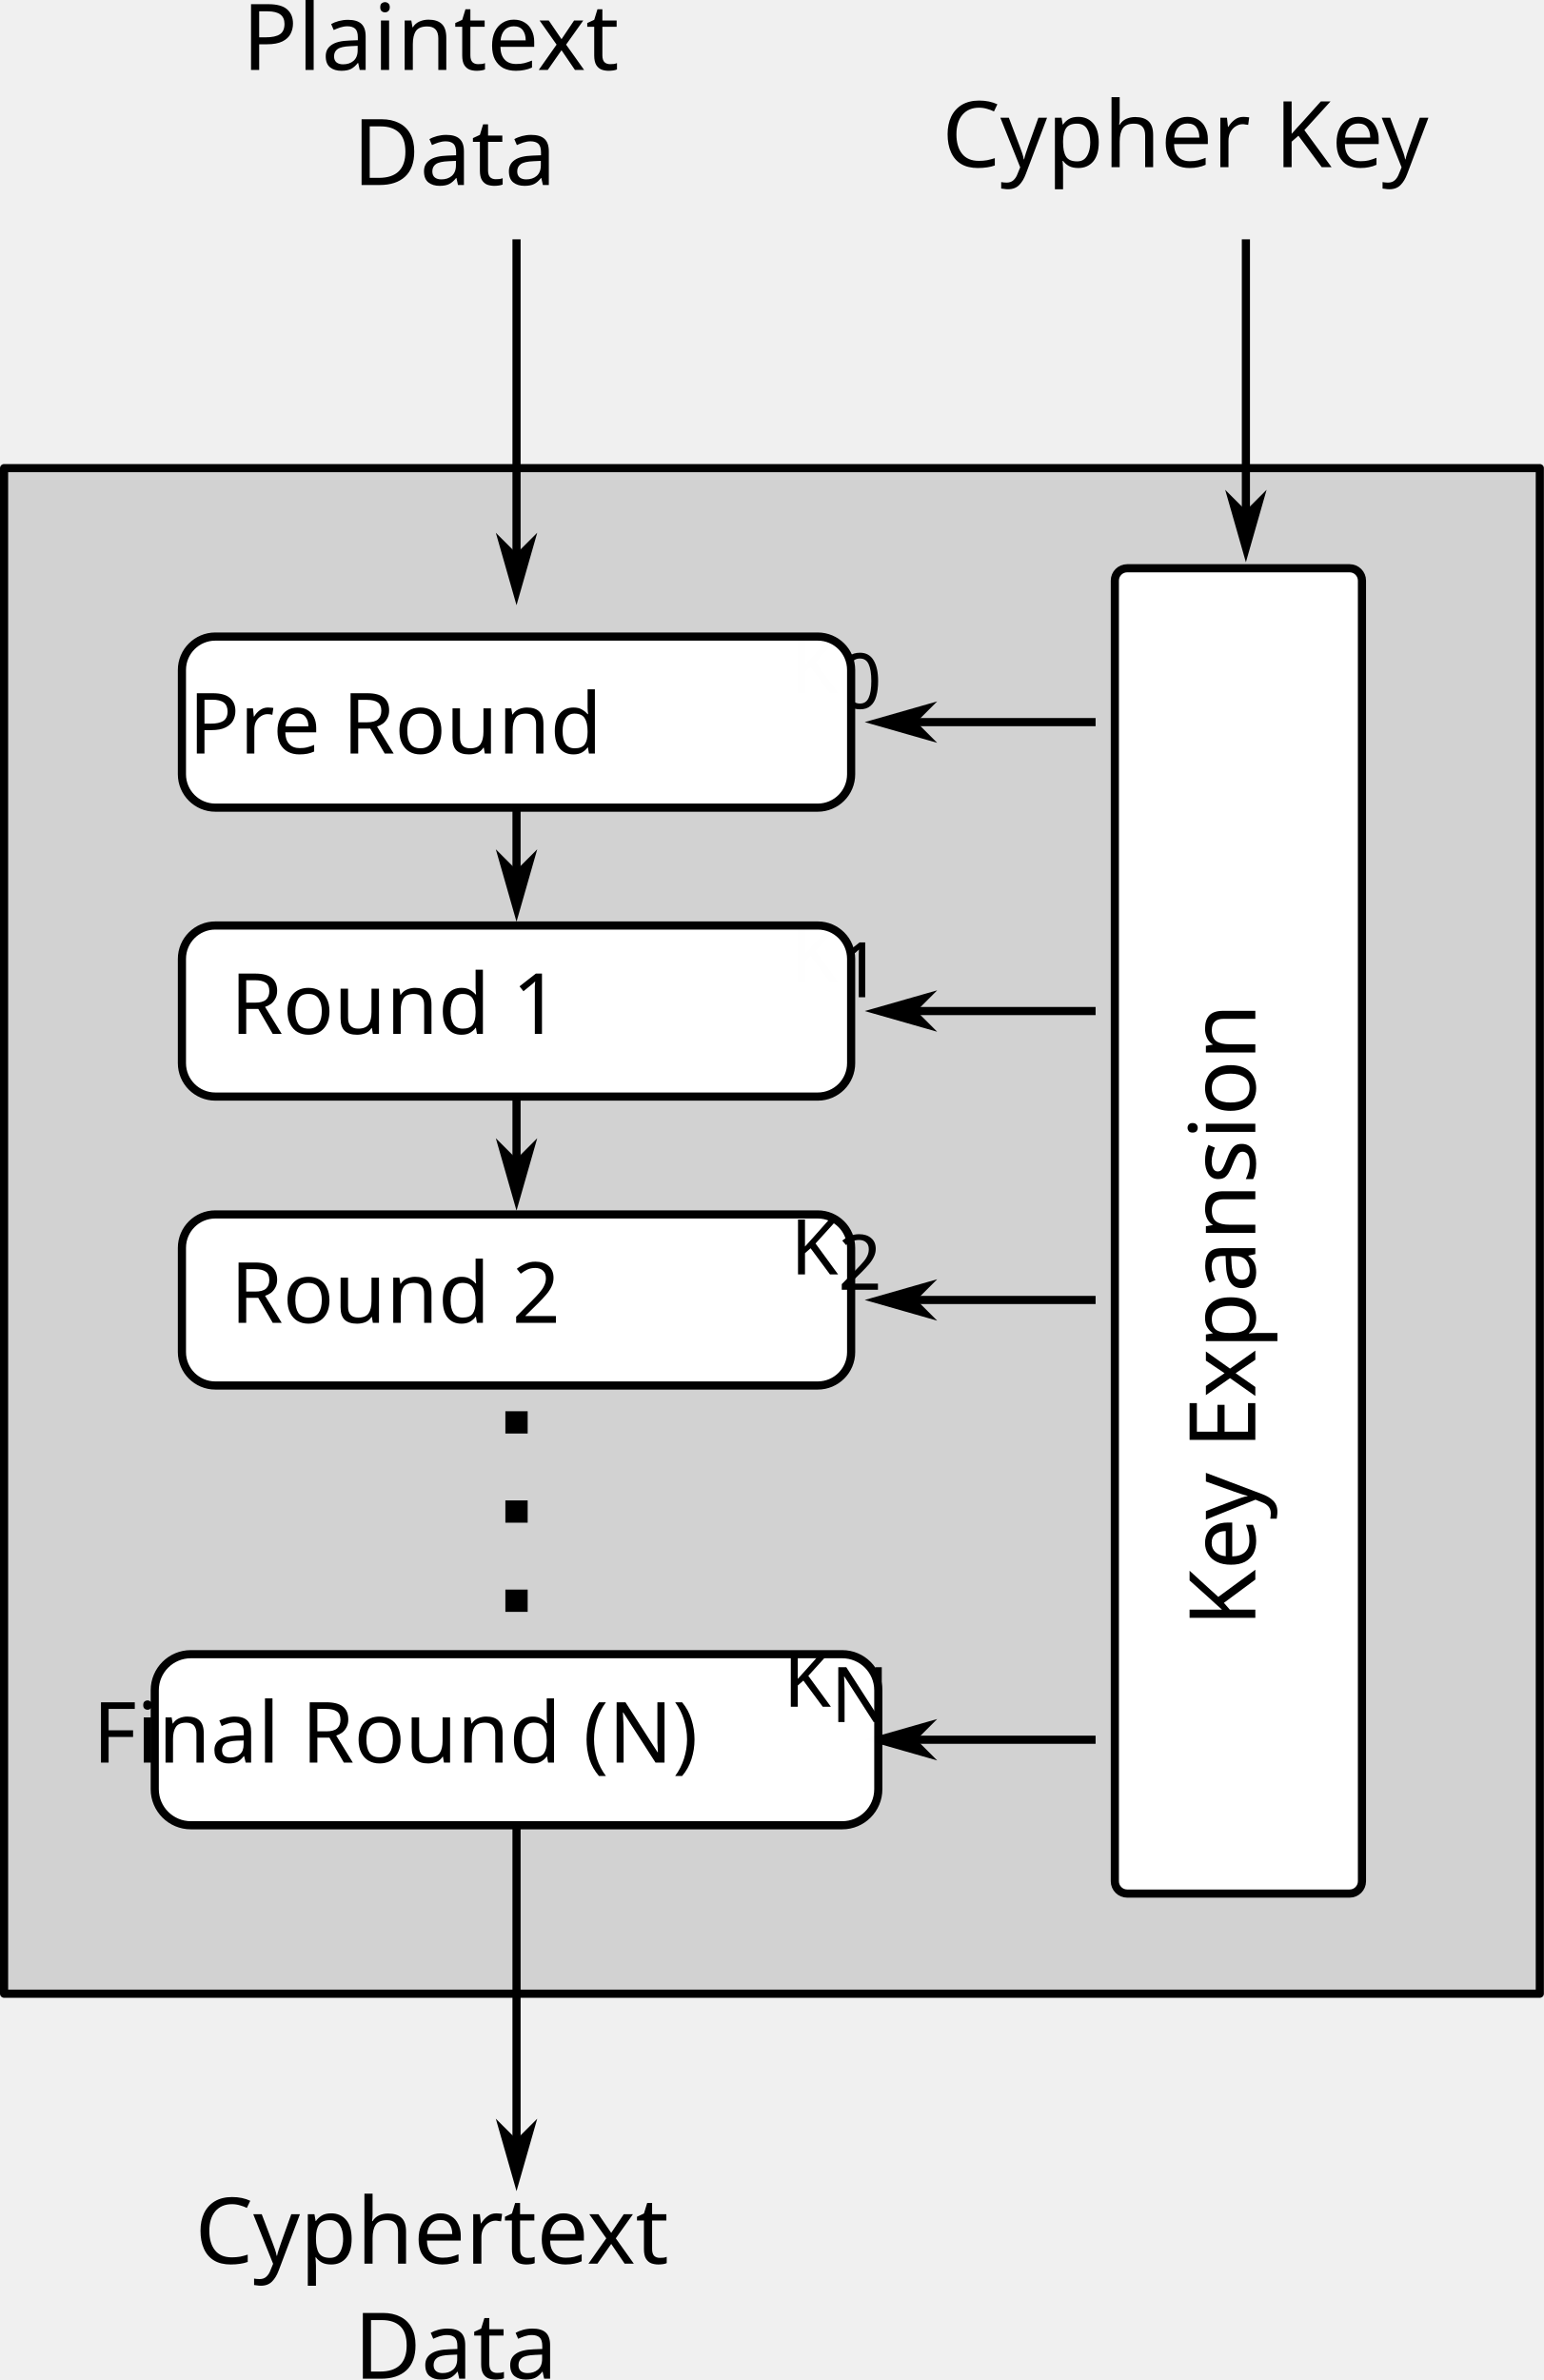
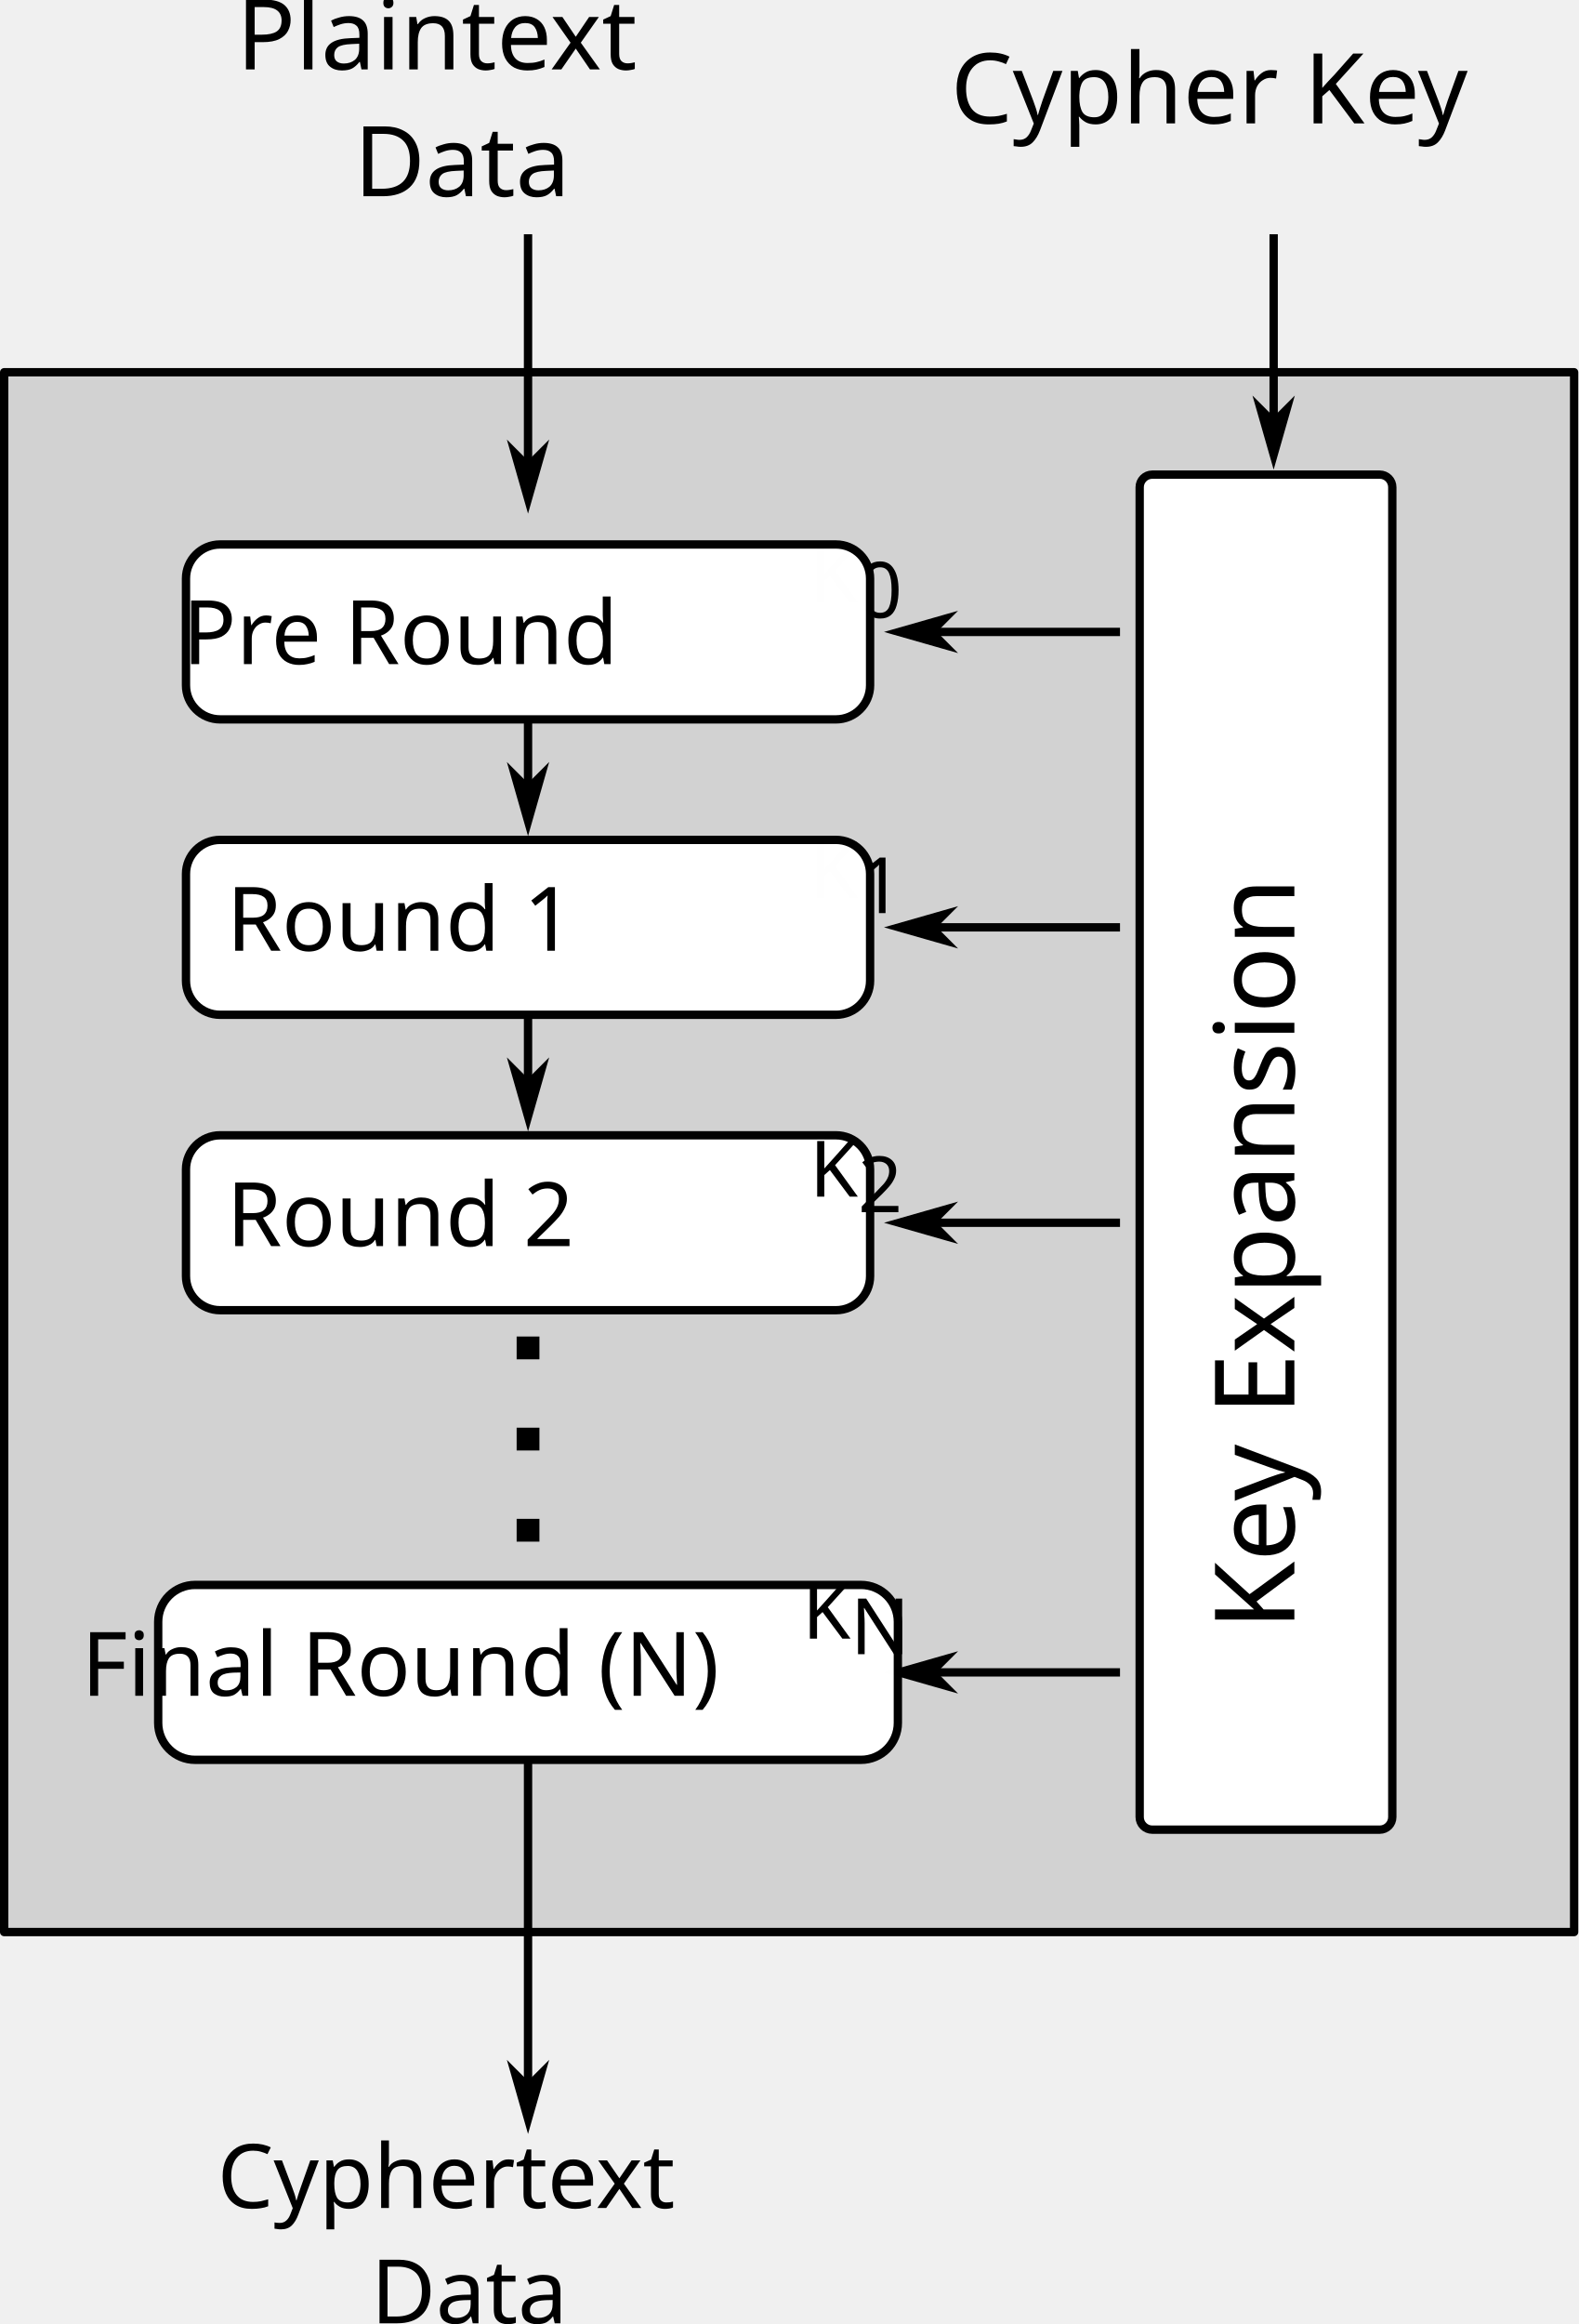
- <svg xmlns="http://www.w3.org/2000/svg" width="142.007mm" height="218.892mm" viewBox="0 0 142.007 218.892" version="1.1" id="svg62311">
+ <svg xmlns="http://www.w3.org/2000/svg" width="142.007mm" height="209.051mm" viewBox="0 0 142.007 209.051" version="1.1" id="svg62311">
  <defs id="defs62305">
    <marker style="overflow:visible" id="Arrow1Mend-3-2-3-1-5-6" refX="0" refY="0" orient="auto">
      <path transform="matrix(-0.4,0,0,-0.4,-4,0)" style="fill:#000000;fill-opacity:1;fill-rule:evenodd;stroke:#000000;stroke-width:1pt;stroke-opacity:1" d="M 0,0 5,-5 -12.5,0 5,5 Z" id="path956-8-1-0-5-0-8" />
    </marker>
    <marker style="overflow:visible" id="Arrow1Mend-3-2-3-1-5-6-2" refX="0" refY="0" orient="auto">
      <path transform="matrix(-0.4,0,0,-0.4,-4,0)" style="fill:#000000;fill-opacity:1;fill-rule:evenodd;stroke:#000000;stroke-width:1pt;stroke-opacity:1" d="M 0,0 5,-5 -12.5,0 5,5 Z" id="path956-8-1-0-5-0-8-3" />
    </marker>
    <marker style="overflow:visible" id="Arrow1Mend-3-2-3-1-5-6-2-4" refX="0" refY="0" orient="auto">
      <path transform="matrix(-0.4,0,0,-0.4,-4,0)" style="fill:#000000;fill-opacity:1;fill-rule:evenodd;stroke:#000000;stroke-width:1pt;stroke-opacity:1" d="M 0,0 5,-5 -12.5,0 5,5 Z" id="path956-8-1-0-5-0-8-3-3" />
    </marker>
    <marker style="overflow:visible" id="Arrow1Mend-3-2-3-1-5-6-2-4-4" refX="0" refY="0" orient="auto">
      <path transform="matrix(-0.4,0,0,-0.4,-4,0)" style="fill:#000000;fill-opacity:1;fill-rule:evenodd;stroke:#000000;stroke-width:1pt;stroke-opacity:1" d="M 0,0 5,-5 -12.5,0 5,5 Z" id="path956-8-1-0-5-0-8-3-3-4" />
    </marker>
    <marker style="overflow:visible" id="Arrow1Mend-3-2-3-1-5-6-6" refX="0" refY="0" orient="auto">
      <path transform="matrix(-0.4,0,0,-0.4,-4,0)" style="fill:#000000;fill-opacity:1;fill-rule:evenodd;stroke:#000000;stroke-width:1pt;stroke-opacity:1" d="M 0,0 5,-5 -12.5,0 5,5 Z" id="path956-8-1-0-5-0-8-0" />
    </marker>
    <marker style="overflow:visible" id="Arrow1Mend-3-2-3-1-5-6-6-2" refX="0" refY="0" orient="auto">
      <path transform="matrix(-0.4,0,0,-0.4,-4,0)" style="fill:#000000;fill-opacity:1;fill-rule:evenodd;stroke:#000000;stroke-width:1pt;stroke-opacity:1" d="M 0,0 5,-5 -12.5,0 5,5 Z" id="path956-8-1-0-5-0-8-0-8" />
    </marker>
    <marker style="overflow:visible" id="Arrow1Mend-3-2-3-1-5-6-6-2-3" refX="0" refY="0" orient="auto">
      <path transform="matrix(-0.4,0,0,-0.4,-4,0)" style="fill:#000000;fill-opacity:1;fill-rule:evenodd;stroke:#000000;stroke-width:1pt;stroke-opacity:1" d="M 0,0 5,-5 -12.5,0 5,5 Z" id="path956-8-1-0-5-0-8-0-8-1" />
    </marker>
    <marker style="overflow:visible" id="Arrow1Mend-3-2-3-1-5-6-6-2-3-1" refX="0" refY="0" orient="auto">
      <path transform="matrix(-0.4,0,0,-0.4,-4,0)" style="fill:#000000;fill-opacity:1;fill-rule:evenodd;stroke:#000000;stroke-width:1pt;stroke-opacity:1" d="M 0,0 5,-5 -12.5,0 5,5 Z" id="path956-8-1-0-5-0-8-0-8-1-9" />
    </marker>
    <marker style="overflow:visible" id="Arrow1Mend-3-2-3-1-5-6-2-4-4-0" refX="0" refY="0" orient="auto">
      <path transform="matrix(-0.4,0,0,-0.4,-4,0)" style="fill:#000000;fill-opacity:1;fill-rule:evenodd;stroke:#000000;stroke-width:1pt;stroke-opacity:1" d="M 0,0 5,-5 -12.5,0 5,5 Z" id="path956-8-1-0-5-0-8-3-3-4-0" />
    </marker>
    <marker style="overflow:visible" id="Arrow1Mend-3-2-3-1-5-6-6-5" refX="0" refY="0" orient="auto">
      <path transform="matrix(-0.4,0,0,-0.4,-4,0)" style="fill:#000000;fill-opacity:1;fill-rule:evenodd;stroke:#000000;stroke-width:1pt;stroke-opacity:1" d="M 0,0 5,-5 -12.5,0 5,5 Z" id="path956-8-1-0-5-0-8-0-1" />
    </marker>
    <marker style="overflow:visible" id="Arrow1Mend-3-2-3-1-5-6-6-5-4" refX="0" refY="0" orient="auto">
      <path transform="matrix(-0.4,0,0,-0.4,-4,0)" style="fill:#000000;fill-opacity:1;fill-rule:evenodd;stroke:#000000;stroke-width:1pt;stroke-opacity:1" d="M 0,0 5,-5 -12.5,0 5,5 Z" id="path956-8-1-0-5-0-8-0-1-8" />
    </marker>
    <marker style="overflow:visible" id="Arrow1Mend-3-2-3-1-5-6-6-5-7" refX="0" refY="0" orient="auto">
      <path transform="matrix(-0.4,0,0,-0.4,-4,0)" style="fill:#000000;fill-opacity:1;fill-rule:evenodd;stroke:#000000;stroke-width:1pt;stroke-opacity:1" d="M 0,0 5,-5 -12.5,0 5,5 Z" id="path956-8-1-0-5-0-8-0-1-6" />
    </marker>
  </defs>
-   <g id="layer1" transform="translate(-30.71119,-1.25914)">
+   <g id="layer1" transform="translate(-30.71119,-10.82877)">
    <rect style="opacity:0.994;fill:#000000;fill-opacity:0.127;stroke:#000000;stroke-width:0.75;stroke-linecap:butt;stroke-linejoin:round;stroke-miterlimit:4;stroke-dasharray:none;stroke-dashoffset:3.15" id="rect64271" width="141.257" height="140.311" x="31.086" y="44.313" />
    <g id="g66104">
-       <rect style="opacity:0.994;fill:#ffffff;fill-opacity:1;stroke:#000000;stroke-width:0.75;stroke-linecap:round;stroke-miterlimit:4;stroke-dasharray:none;stroke-dashoffset:0;stroke-opacity:1" id="rect27942-7-5" width="22.73" height="121.891" x="133.254" y="53.523" rx="1.134" />
-       <text xml:space="preserve" style="font-size:8.467px;line-height:1.25;font-family:sans-serif;text-align:center;letter-spacing:0px;word-spacing:0px;text-anchor:middle;stroke-width:0.265" x="-114.506" y="146.177" id="text27946-8-4" transform="rotate(-90)">
-         <tspan id="tspan27944-6-2" x="-114.506" y="146.177" style="font-size:8.467px;stroke-width:0.265">Key Expansion</tspan>
+       <rect style="opacity:0.994;fill:#ffffff;fill-opacity:1;stroke:#000000;stroke-width:0.75;stroke-linecap:round;stroke-miterlimit:4;stroke-dasharray:none;stroke-dashoffset:0;stroke-opacity:1" id="rect27942-7-5" width="22.73" height="121.891" x="133.254" y="53.523" rx="1.134" ry="1.134" />
+       <text xml:space="preserve" style="font-size:10px;line-height:1.25;font-family:sans-serif;text-align:center;letter-spacing:0px;word-spacing:0px;text-anchor:middle;stroke-width:0.265" x="-114.524" y="147.169" id="text27946-8-4" transform="rotate(-90)">
+         <tspan id="tspan27944-6-2" x="-114.524" y="147.169" style="font-style:normal;font-variant:normal;font-weight:normal;font-stretch:normal;font-size:10px;font-family:Barlow;-inkscape-font-specification:Barlow;stroke-width:0.265">Key Expansion</tspan>
      </text>
      <path style="fill:none;stroke:#000000;stroke-width:0.75;stroke-linecap:butt;stroke-linejoin:miter;stroke-miterlimit:4;stroke-dasharray:none;stroke-opacity:1;marker-end:url(#Arrow1Mend-3-2-3-1-5-6)" d="M 131.484,67.673 H 111.727" id="path945-74-6-2-6-0-3" />
-       <text xml:space="preserve" style="font-size:7.056px;line-height:1.25;font-family:sans-serif;text-align:center;letter-spacing:0px;word-spacing:0px;text-anchor:middle;stroke-width:0.265" x="122.299" y="65.005" id="text63203">
-         <tspan id="tspan63201" x="122.299" y="65.005" style="font-size:7.056px;stroke-width:0.265">K<tspan style="font-size:7.056px;baseline-shift:sub" id="tspan63205">0</tspan>
+       <text xml:space="preserve" style="font-size:7px;line-height:1.25;font-family:sans-serif;text-align:center;letter-spacing:0px;word-spacing:0px;text-anchor:middle;stroke-width:0.265" x="122.299" y="65.005" id="text63203">
+         <tspan id="tspan63201" x="122.299" y="65.005" style="font-style:normal;font-variant:normal;font-weight:normal;font-stretch:normal;font-size:7px;font-family:Barlow;-inkscape-font-specification:Barlow;stroke-width:0.265">K<tspan style="font-style:normal;font-variant:normal;font-weight:normal;font-stretch:normal;font-size:7px;font-family:Barlow;-inkscape-font-specification:Barlow;baseline-shift:sub" id="tspan63205">0</tspan>
        </tspan>
      </text>
      <path style="fill:none;stroke:#000000;stroke-width:0.75;stroke-linecap:butt;stroke-linejoin:miter;stroke-miterlimit:4;stroke-dasharray:none;stroke-opacity:1;marker-end:url(#Arrow1Mend-3-2-3-1-5-6-2)" d="M 131.484,94.246 H 111.727" id="path945-74-6-2-6-0-3-9" />
-       <text xml:space="preserve" style="font-size:7.056px;line-height:1.25;font-family:sans-serif;text-align:center;letter-spacing:0px;word-spacing:0px;text-anchor:middle;stroke-width:0.265" x="122.299" y="91.569" id="text63203-6">
-         <tspan id="tspan63201-5" x="122.299" y="91.569" style="font-size:7.056px;stroke-width:0.265">K<tspan style="font-size:7.056px;baseline-shift:sub" id="tspan64263">1</tspan>
+       <text xml:space="preserve" style="font-size:7px;line-height:1.25;font-family:sans-serif;text-align:center;letter-spacing:0px;word-spacing:0px;text-anchor:middle;stroke-width:0.265" x="122.299" y="91.569" id="text63203-6">
+         <tspan id="tspan63201-5" x="122.299" y="91.569" style="font-style:normal;font-variant:normal;font-weight:normal;font-stretch:normal;font-size:7px;font-family:Barlow;-inkscape-font-specification:Barlow;stroke-width:0.265">K<tspan style="font-style:normal;font-variant:normal;font-weight:normal;font-stretch:normal;font-size:7px;font-family:Barlow;-inkscape-font-specification:Barlow;baseline-shift:sub" id="tspan64263">1</tspan>
        </tspan>
      </text>
      <path style="fill:none;stroke:#000000;stroke-width:0.75;stroke-linecap:butt;stroke-linejoin:miter;stroke-miterlimit:4;stroke-dasharray:none;stroke-opacity:1;marker-end:url(#Arrow1Mend-3-2-3-1-5-6-2-4)" d="M 131.484,120.819 H 111.727" id="path945-74-6-2-6-0-3-9-9" />
      <path style="fill:none;stroke:#000000;stroke-width:0.75;stroke-linecap:butt;stroke-linejoin:miter;stroke-miterlimit:4;stroke-dasharray:none;stroke-opacity:1;marker-end:url(#Arrow1Mend-3-2-3-1-5-6-2-4-4-0)" d="M 131.484,161.265 H 111.727" id="path945-74-6-2-6-0-3-9-9-0-2" />
      <g id="g65990">
        <g id="g27972" transform="translate(-1.235306,-317.4925)">
-           <rect style="opacity:0.994;fill:#ffffff;fill-opacity:1;stroke:#000000;stroke-width:0.75;stroke-linecap:round;stroke-miterlimit:4;stroke-dasharray:none;stroke-dashoffset:0;stroke-opacity:1" id="rect27942" width="61.554" height="15.734" x="48.68" y="430.444" rx="3.071" />
-           <text xml:space="preserve" style="font-size:7.761px;line-height:1.25;font-family:sans-serif;text-align:center;letter-spacing:0px;word-spacing:0px;text-anchor:middle;stroke-width:0.265" x="79.409" y="440.415" id="text27946">
-             <tspan id="tspan27944" x="79.409" y="440.415" style="font-size:7.761px;stroke-width:0.265">Round 2</tspan>
+           <rect style="opacity:0.994;fill:#ffffff;fill-opacity:1;stroke:#000000;stroke-width:0.75;stroke-linecap:round;stroke-miterlimit:4;stroke-dasharray:none;stroke-dashoffset:0;stroke-opacity:1" id="rect27942" width="61.554" height="15.734" x="48.68" y="430.444" rx="3.071" ry="3.071" />
+           <text xml:space="preserve" style="font-size:8px;line-height:1.25;font-family:sans-serif;text-align:center;letter-spacing:0px;word-spacing:0px;text-anchor:middle;stroke-width:0.265" x="79.409" y="440.415" id="text27946">
+             <tspan id="tspan27944" x="79.409" y="440.415" style="font-style:normal;font-variant:normal;font-weight:normal;font-stretch:normal;font-size:8px;font-family:Barlow;-inkscape-font-specification:Barlow;stroke-width:0.265">Round 2</tspan>
          </text>
        </g>
        <g id="g27972-1-4" transform="translate(-1.235306,-277.0465)">
-           <rect style="opacity:0.994;fill:#ffffff;fill-opacity:1;stroke:#000000;stroke-width:0.75;stroke-linecap:round;stroke-miterlimit:4;stroke-dasharray:none;stroke-dashoffset:0;stroke-opacity:1" id="rect27942-2-8" width="66.553" height="15.734" x="46.18" y="430.444" rx="3.32" />
-           <text xml:space="preserve" style="font-size:7.761px;line-height:1.25;font-family:sans-serif;text-align:center;letter-spacing:0px;word-spacing:0px;text-anchor:middle;stroke-width:0.265" x="79.409" y="440.415" id="text27946-6-2">
-             <tspan id="tspan27944-9-8" x="79.409" y="440.415" style="font-size:7.761px;stroke-width:0.265">Final Round (N)</tspan>
+           <rect style="opacity:0.994;fill:#ffffff;fill-opacity:1;stroke:#000000;stroke-width:0.75;stroke-linecap:round;stroke-miterlimit:4;stroke-dasharray:none;stroke-dashoffset:0;stroke-opacity:1" id="rect27942-2-8" width="66.553" height="15.734" x="46.18" y="430.444" rx="3.32" ry="3.32" />
+           <text xml:space="preserve" style="font-size:8px;line-height:1.25;font-family:sans-serif;text-align:center;letter-spacing:0px;word-spacing:0px;text-anchor:middle;stroke-width:0.265" x="79.409" y="440.415" id="text27946-6-2">
+             <tspan id="tspan27944-9-8" x="79.409" y="440.415" style="font-style:normal;font-variant:normal;font-weight:normal;font-stretch:normal;font-size:8px;font-family:Barlow;-inkscape-font-specification:Barlow;stroke-width:0.265">Final Round (N)</tspan>
          </text>
        </g>
        <g id="g27972-2" transform="translate(-1.235306,-344.0655)">
-           <rect style="opacity:0.994;fill:#ffffff;fill-opacity:1;stroke:#000000;stroke-width:0.75;stroke-linecap:round;stroke-miterlimit:4;stroke-dasharray:none;stroke-dashoffset:0;stroke-opacity:1" id="rect27942-7" width="61.554" height="15.734" x="48.68" y="430.444" rx="3.071" />
-           <text xml:space="preserve" style="font-size:7.761px;line-height:1.25;font-family:sans-serif;text-align:center;letter-spacing:0px;word-spacing:0px;text-anchor:middle;stroke-width:0.265" x="79.409" y="440.415" id="text27946-8">
-             <tspan id="tspan27944-6" x="79.409" y="440.415" style="font-size:7.761px;stroke-width:0.265">Round 1</tspan>
+           <rect style="opacity:0.994;fill:#ffffff;fill-opacity:1;stroke:#000000;stroke-width:0.75;stroke-linecap:round;stroke-miterlimit:4;stroke-dasharray:none;stroke-dashoffset:0;stroke-opacity:1" id="rect27942-7" width="61.554" height="15.734" x="48.68" y="430.444" rx="3.071" ry="3.071" />
+           <text xml:space="preserve" style="font-size:8px;line-height:1.25;font-family:sans-serif;text-align:center;letter-spacing:0px;word-spacing:0px;text-anchor:middle;stroke-width:0.265" x="79.409" y="440.415" id="text27946-8">
+             <tspan id="tspan27944-6" x="79.409" y="440.415" style="font-style:normal;font-variant:normal;font-weight:normal;font-stretch:normal;font-size:8px;font-family:Barlow;-inkscape-font-specification:Barlow;stroke-width:0.265">Round 1</tspan>
          </text>
        </g>
        <g id="g27972-2-7" transform="translate(-1.235306,-370.6386)">
-           <rect style="opacity:0.994;fill:#ffffff;fill-opacity:1;stroke:#000000;stroke-width:0.75;stroke-linecap:round;stroke-miterlimit:4;stroke-dasharray:none;stroke-dashoffset:0;stroke-opacity:1" id="rect27942-7-7" width="61.554" height="15.734" x="48.68" y="430.444" rx="3.071" />
-           <text xml:space="preserve" style="font-size:7.761px;line-height:1.25;font-family:sans-serif;text-align:center;letter-spacing:0px;word-spacing:0px;text-anchor:middle;stroke-width:0.265" x="79.409" y="441.204" id="text27946-8-0">
-             <tspan x="79.409" y="441.204" style="font-size:7.761px;stroke-width:0.265" id="tspan63018">Pre Round</tspan>
+           <rect style="opacity:0.994;fill:#ffffff;fill-opacity:1;stroke:#000000;stroke-width:0.75;stroke-linecap:round;stroke-miterlimit:4;stroke-dasharray:none;stroke-dashoffset:0;stroke-opacity:1" id="rect27942-7-7" width="61.554" height="15.734" x="48.68" y="430.444" rx="3.071" ry="3.071" />
+           <text xml:space="preserve" style="font-size:8px;line-height:1.25;font-family:sans-serif;text-align:center;letter-spacing:0px;word-spacing:0px;text-anchor:middle;stroke-width:0.265" x="79.409" y="441.204" id="text27946-8-0">
+             <tspan x="79.409" y="441.204" style="font-style:normal;font-variant:normal;font-weight:normal;font-stretch:normal;font-size:8px;font-family:Barlow;-inkscape-font-specification:Barlow;stroke-width:0.265" id="tspan63018">Pre Round</tspan>
          </text>
        </g>
        <path style="fill:none;stroke:#000000;stroke-width:0.75;stroke-linecap:butt;stroke-linejoin:miter;stroke-miterlimit:4;stroke-dasharray:none;stroke-opacity:1;marker-end:url(#Arrow1Mend-3-2-3-1-5-6-6)" d="m 78.221,75.54 v 9.017" id="path945-74-6-2-6-0-3-2" />
        <path style="fill:none;stroke:#000000;stroke-width:0.75;stroke-linecap:butt;stroke-linejoin:miter;stroke-miterlimit:4;stroke-dasharray:none;stroke-opacity:1;marker-end:url(#Arrow1Mend-3-2-3-1-5-6-6-2)" d="m 78.221,102.113 v 9.017" id="path945-74-6-2-6-0-3-2-4" />
        <path style="fill:none;stroke:#000000;stroke-width:2.05;stroke-linecap:butt;stroke-linejoin:round;stroke-miterlimit:4;stroke-dasharray:2.05, 6.15;stroke-dashoffset:5.945;stroke-opacity:1" d="m 78.221,128.8 v 22.635" id="path945-74-6-2-6-0-3-2-4-1-0" />
      </g>
-       <text xml:space="preserve" style="font-size:7.056px;line-height:1.25;font-family:sans-serif;text-align:center;letter-spacing:0px;word-spacing:0px;text-anchor:middle;stroke-width:0.265" x="122.299" y="118.468" id="text63203-5">
-         <tspan id="tspan63201-7" x="122.299" y="118.468" style="font-size:7.056px;stroke-width:0.265">K<tspan style="font-size:7.056px;baseline-shift:sub" id="tspan64265">2</tspan>
+       <text xml:space="preserve" style="font-size:7px;line-height:1.25;font-family:sans-serif;text-align:center;letter-spacing:0px;word-spacing:0px;text-anchor:middle;stroke-width:0.265" x="122.299" y="118.468" id="text63203-5">
+         <tspan id="tspan63201-7" x="122.299" y="118.468" style="font-style:normal;font-variant:normal;font-weight:normal;font-stretch:normal;font-size:7px;font-family:Barlow;-inkscape-font-specification:Barlow;stroke-width:0.265">K<tspan style="font-style:normal;font-variant:normal;font-weight:normal;font-stretch:normal;font-size:7px;font-family:Barlow;-inkscape-font-specification:Barlow;baseline-shift:sub" id="tspan64265">2</tspan>
        </tspan>
      </text>
-       <text xml:space="preserve" style="font-size:7.056px;line-height:1.25;font-family:sans-serif;text-align:center;letter-spacing:0px;word-spacing:0px;text-anchor:middle;stroke-width:0.265" x="122.299" y="158.229" id="text63203-6-9-8">
-         <tspan id="tspan63201-5-1-7" x="122.299" y="158.229" style="font-size:7.056px;stroke-width:0.265">K<tspan style="font-size:7.056px;baseline-shift:sub" id="tspan64269">N</tspan>
+       <text xml:space="preserve" style="font-size:7px;line-height:1.25;font-family:sans-serif;text-align:center;letter-spacing:0px;word-spacing:0px;text-anchor:middle;stroke-width:0.265" x="122.299" y="158.229" id="text63203-6-9-8">
+         <tspan id="tspan63201-5-1-7" x="122.299" y="158.229" style="font-style:normal;font-variant:normal;font-weight:normal;font-stretch:normal;font-size:7px;font-family:Barlow;-inkscape-font-specification:Barlow;stroke-width:0.265">K<tspan style="font-style:normal;font-variant:normal;font-weight:normal;font-stretch:normal;font-size:7px;font-family:Barlow;-inkscape-font-specification:Barlow;baseline-shift:sub" id="tspan64269">N</tspan>
        </tspan>
      </text>
    </g>
-     <path style="fill:none;stroke:#000000;stroke-width:0.75;stroke-linecap:butt;stroke-linejoin:miter;stroke-miterlimit:4;stroke-dasharray:none;stroke-opacity:1;marker-end:url(#Arrow1Mend-3-2-3-1-5-6-6-5)" d="M 78.221,23.27 V 55.444" id="path945-74-6-2-6-0-3-2-1" />
-     <path style="fill:none;stroke:#000000;stroke-width:0.75;stroke-linecap:butt;stroke-linejoin:miter;stroke-miterlimit:4;stroke-dasharray:none;stroke-opacity:1;marker-end:url(#Arrow1Mend-3-2-3-1-5-6-6-5-4)" d="M 145.308,23.27 V 51.494" id="path945-74-6-2-6-0-3-2-1-5" />
+     <path style="fill:none;stroke:#000000;stroke-width:0.75;stroke-linecap:butt;stroke-linejoin:miter;stroke-miterlimit:4;stroke-dasharray:none;stroke-opacity:1;marker-end:url(#Arrow1Mend-3-2-3-1-5-6-6-5)" d="M 78.221,31.899 V 55.553" id="path945-74-6-2-6-0-3-2-1" />
+     <path style="fill:none;stroke:#000000;stroke-width:0.75;stroke-linecap:butt;stroke-linejoin:miter;stroke-miterlimit:4;stroke-dasharray:none;stroke-opacity:1;marker-end:url(#Arrow1Mend-3-2-3-1-5-6-6-5-4)" d="M 145.308,31.899 V 51.597" id="path945-74-6-2-6-0-3-2-1-5" />
    <path style="fill:none;stroke:#000000;stroke-width:0.75;stroke-linecap:butt;stroke-linejoin:miter;stroke-miterlimit:4;stroke-dasharray:none;stroke-opacity:1;marker-end:url(#Arrow1Mend-3-2-3-1-5-6-6-5-7)" d="m 78.221,169.132 v 32.173" id="path945-74-6-2-6-0-3-2-1-6" />
-     <text xml:space="preserve" style="font-size:8.467px;line-height:1.25;font-family:sans-serif;text-align:center;letter-spacing:0px;word-spacing:0px;text-anchor:middle;stroke-width:0.265" x="78.012" y="7.692" id="text65515">
-       <tspan id="tspan65513" x="78.012" y="7.692" style="font-size:8.467px;stroke-width:0.265">Plaintext</tspan>
-       <tspan x="78.012" y="18.275" style="font-size:8.467px;stroke-width:0.265" id="tspan65517">Data</tspan>
+     <text xml:space="preserve" style="font-size:8.8px;line-height:1.25;font-family:sans-serif;text-align:center;letter-spacing:0px;word-spacing:0px;text-anchor:middle;stroke-width:0.265" x="78.012" y="17.077" id="text65515">
+       <tspan id="tspan65513" x="78.012" y="17.077" style="font-style:normal;font-variant:normal;font-weight:normal;font-stretch:normal;font-size:8.8px;font-family:Barlow;-inkscape-font-specification:Barlow;stroke-width:0.265">Plaintext</tspan>
+       <tspan x="78.012" y="28.482" style="font-style:normal;font-variant:normal;font-weight:normal;font-stretch:normal;font-size:8.8px;font-family:Barlow;-inkscape-font-specification:Barlow;stroke-width:0.265" id="tspan65517">Data</tspan>
    </text>
-     <text xml:space="preserve" style="font-size:8.467px;line-height:1.25;font-family:sans-serif;text-align:center;letter-spacing:0px;word-spacing:0px;text-anchor:middle;stroke-width:0.265" x="145.233" y="16.634" id="text65521">
-       <tspan id="tspan65519" x="145.233" y="16.634" style="font-size:8.467px;stroke-width:0.265">Cypher Key</tspan>
+     <text xml:space="preserve" style="font-size:8.8px;line-height:1.25;font-family:sans-serif;text-align:center;letter-spacing:0px;word-spacing:0px;text-anchor:middle;stroke-width:0.265" x="145.233" y="21.926" id="text65521">
+       <tspan id="tspan65519" x="145.233" y="21.926" style="font-style:normal;font-variant:normal;font-weight:normal;font-stretch:normal;font-size:8.8px;font-family:Barlow;-inkscape-font-specification:Barlow;stroke-width:0.265">Cypher Key</tspan>
    </text>
-     <text xml:space="preserve" style="font-size:8.467px;line-height:1.25;font-family:sans-serif;text-align:center;letter-spacing:0px;word-spacing:0px;text-anchor:middle;stroke-width:0.265" x="78.131" y="209.448" id="text65525">
-       <tspan id="tspan65523" x="78.131" y="209.448" style="font-size:8.467px;stroke-width:0.265">Cyphertext</tspan>
-       <tspan x="78.131" y="220.031" style="font-size:8.467px;stroke-width:0.265" id="tspan65527">Data</tspan>
+     <text xml:space="preserve" style="font-size:8px;line-height:1.25;font-family:sans-serif;text-align:center;letter-spacing:0px;word-spacing:0px;text-anchor:middle;stroke-width:0.265" x="78.131" y="209.448" id="text65525">
+       <tspan id="tspan65523" x="78.131" y="209.448" style="font-style:normal;font-variant:normal;font-weight:normal;font-stretch:normal;font-size:8px;font-family:Barlow;-inkscape-font-specification:Barlow;stroke-width:0.265">Cyphertext</tspan>
+       <tspan x="78.131" y="219.816" style="font-style:normal;font-variant:normal;font-weight:normal;font-stretch:normal;font-size:8px;font-family:Barlow;-inkscape-font-specification:Barlow;stroke-width:0.265" id="tspan65527">Data</tspan>
    </text>
  </g>
</svg>
